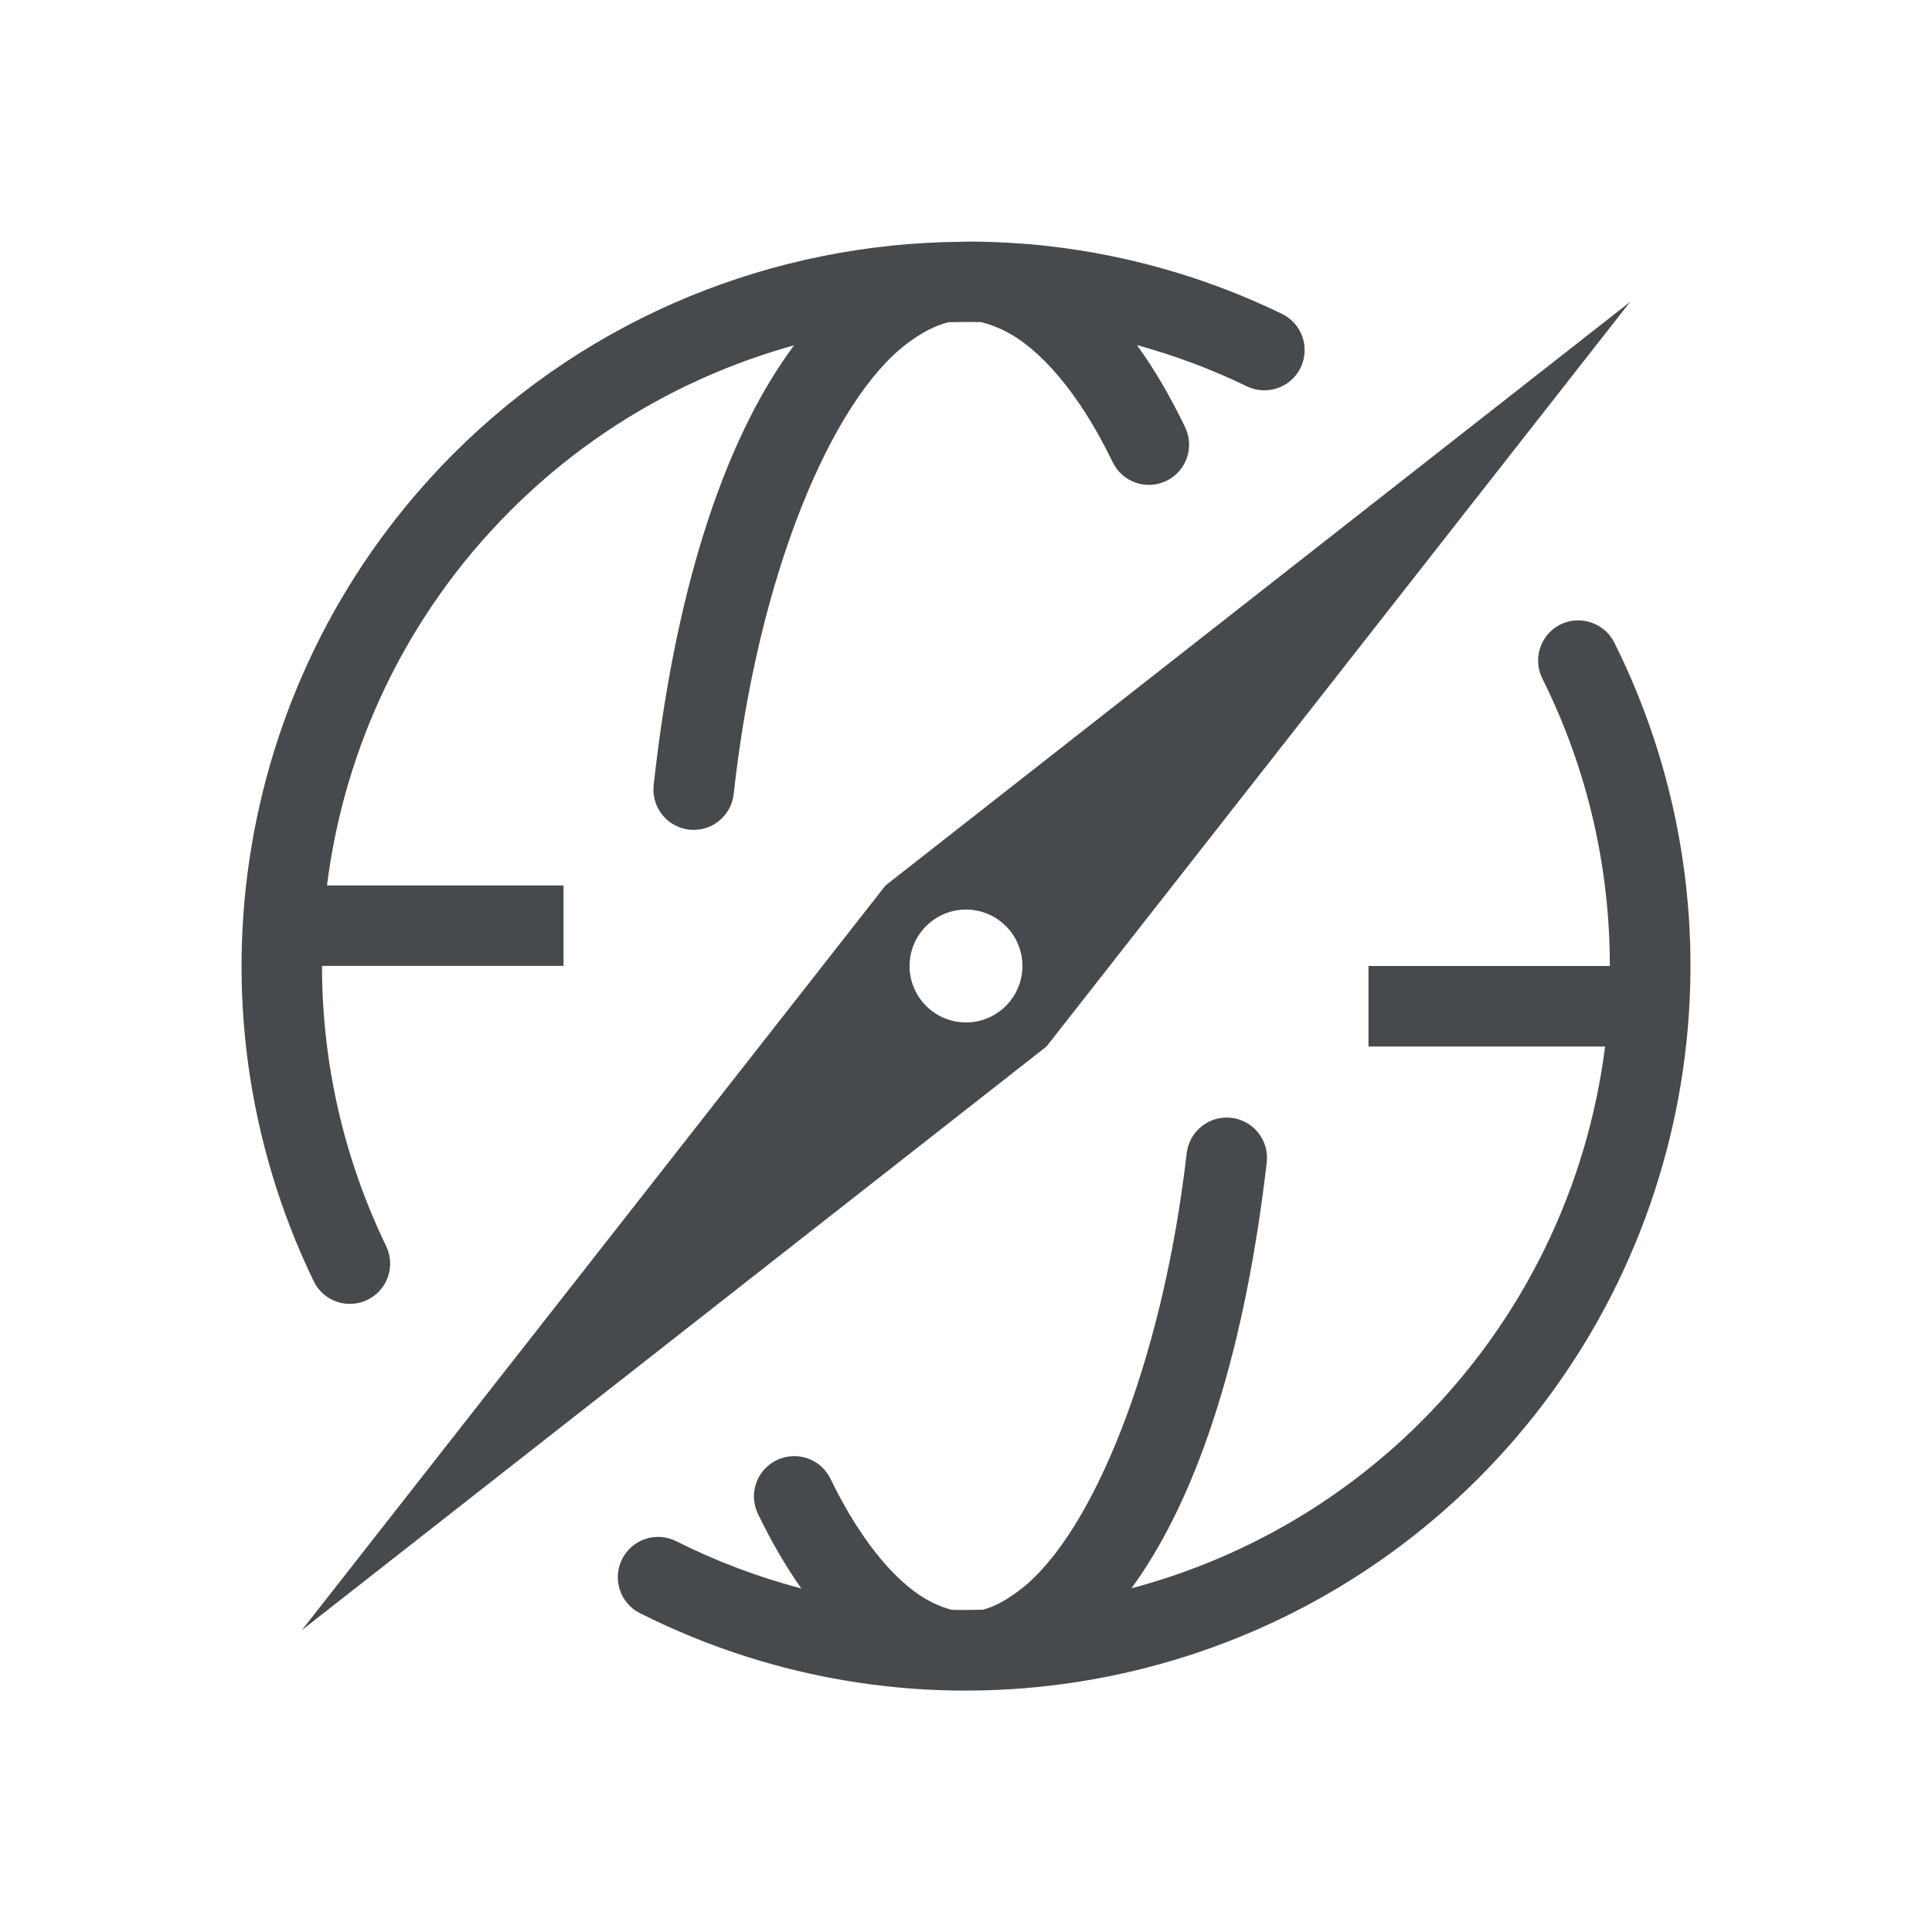
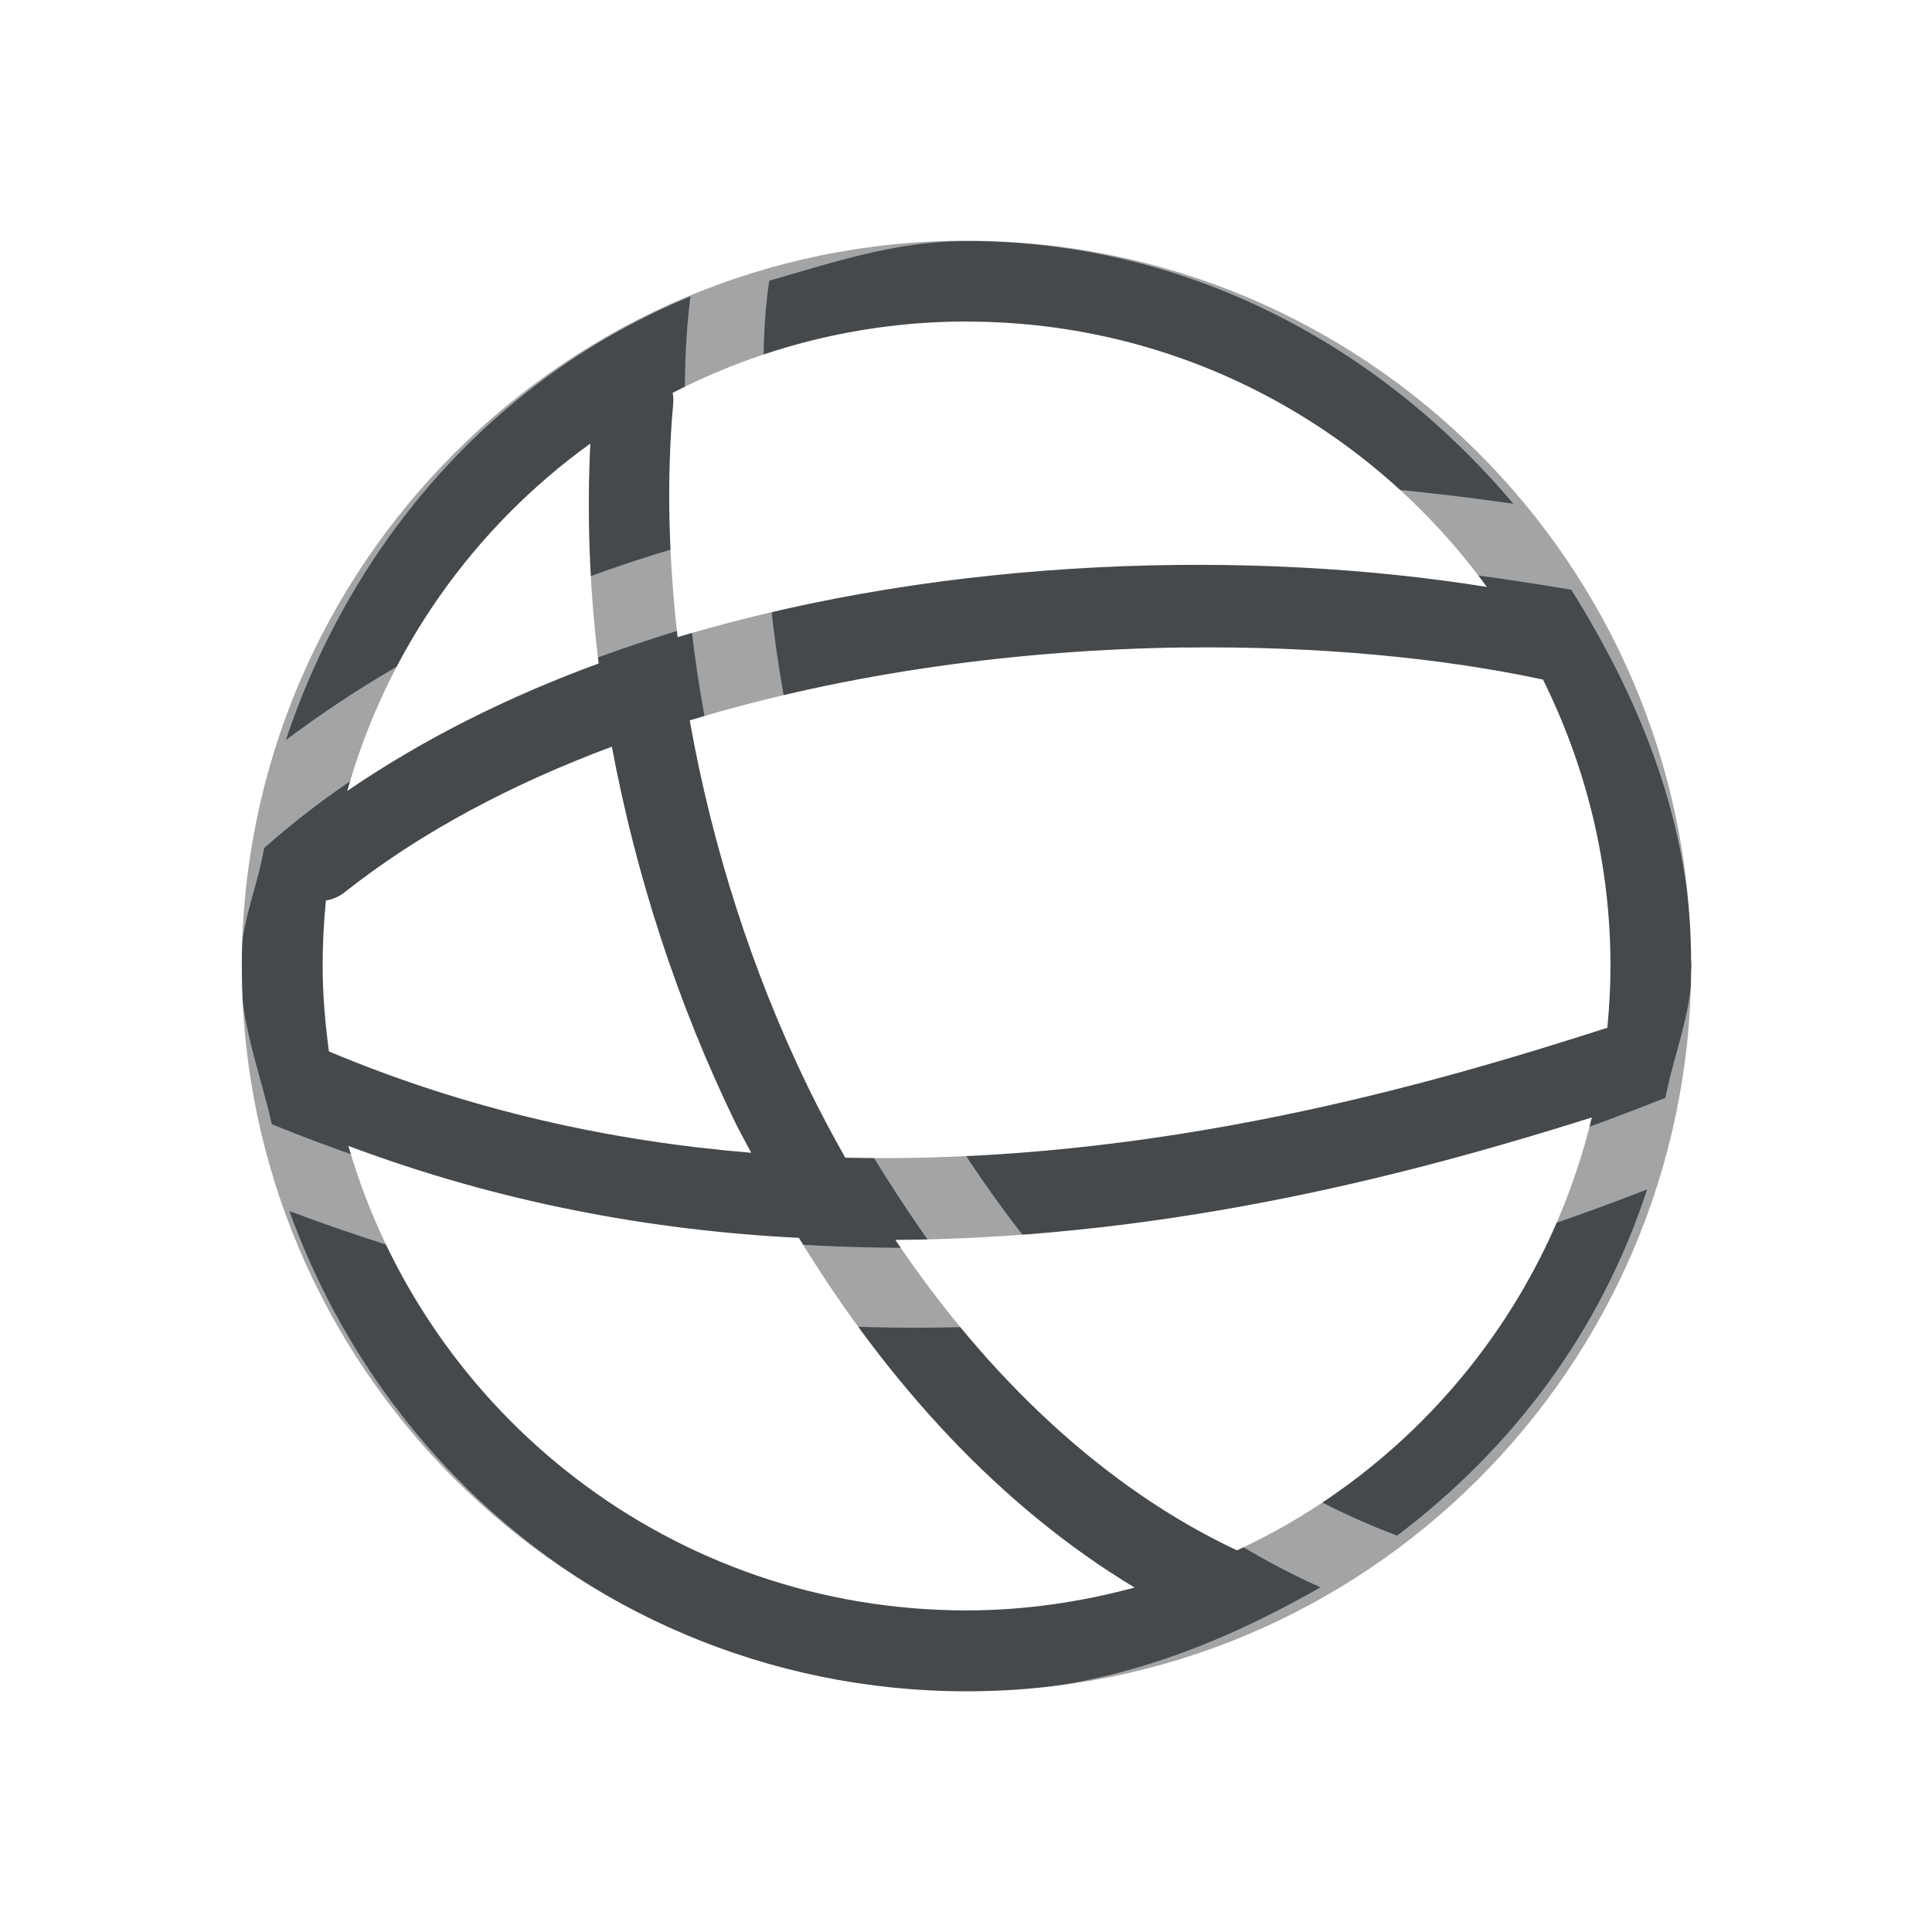
- <svg xmlns="http://www.w3.org/2000/svg" width="24" height="24" version="1.1">
-   <defs>
-     <style id="current-color-scheme" type="text/css">.ColorScheme-Text {color:#090d11;}
- 			.ColorScheme-Background{color:#ffffff;}</style>
+ <svg xmlns="http://www.w3.org/2000/svg" id="c" width="24" height="24" version="1.1">
+   <defs id="e">
+     <style id="current-color-scheme" type="text/css">.ColorScheme-Text{color:#090d11;}.ColorScheme-Background{color:#ffffff;}</style>
  </defs>
-   <path class="ColorScheme-Background" d="m22.416 1.006c-0.079 0.013-0.153 0.046-0.217 0.094l-12 9c-0.038 0.028-0.071 0.062-0.1 0.1l-9 12c-0.356 0.464 0.237 1.058 0.701 0.701l12-9c0.038-0.028 0.071-0.062 0.1-0.1l9-12c0.207-0.275 0.08-0.673-0.248-0.777-0.076-0.025-0.157-0.031-0.236-0.018zm-10.613 0.996c-2.571 0.052-5.083 1.094-6.953 3.008-2.85 2.916-3.644 7.274-2.006 11.008 0.111 0.253 0.405 0.368 0.658 0.258 0.252-0.111 0.367-0.406 0.256-0.658-1.476-3.363-0.761-7.282 1.807-9.908 1.094-1.119 2.43-1.906 3.865-2.334-1.384 1.606-2.22 4.356-2.394 7.486-0.016 0.276 0.195 0.512 0.471 0.527 0.276 0.016 0.513-0.196 0.527-0.473 0.188-3.378 1.294-6.241 2.629-7.361 0.411-0.345 0.798-0.521 1.18-0.555 0.089-0.002 0.178-0.001 0.268 0 0.148 0.012 0.296 0.043 0.445 0.094 0.624 0.212 1.306 0.818 1.9 1.869 0.136 0.239 0.44 0.323 0.68 0.188 0.24-0.136 0.324-0.44 0.189-0.68-0.233-0.412-0.485-0.779-0.754-1.096 0.289 0.086 0.575 0.186 0.857 0.303 0.256 0.106 0.549-0.015 0.654-0.271 0.105-0.256-0.018-0.548-0.273-0.652-0.943-0.388-1.921-0.624-2.902-0.713-0.368-0.033-0.736-0.046-1.103-0.039zm8.193 2.002-6.854 9.139-9.139 6.854 6.854-9.139zm0.711 3.586c-0.087-0.009-0.176 0.005-0.256 0.041-0.252 0.114-0.364 0.41-0.25 0.662 1.523 3.369 0.831 7.324-1.744 9.977-1.095 1.128-2.436 1.921-3.877 2.352 1.341-1.558 2.166-4.199 2.373-7.231 0.018-0.275-0.19-0.512-0.465-0.531-0.276-0.019-0.514 0.189-0.533 0.465-0.23 3.359-1.369 6.151-2.701 7.191-0.367 0.287-0.712 0.44-1.053 0.48-0.115 0.003-0.23 0.004-0.346 2e-3 -0.162-0.017-0.324-0.057-0.488-0.121-0.626-0.244-1.305-0.886-1.889-1.965-0.132-0.243-0.435-0.333-0.678-0.201-0.243 0.132-0.333 0.435-0.201 0.678 0.254 0.469 0.532 0.883 0.83 1.234-0.3-0.09-0.599-0.194-0.893-0.316-0.255-0.106-0.548 0.014-0.654 0.27-0.106 0.255 0.014 0.548 0.27 0.654 3.789 1.579 8.164 0.68 11.023-2.266 2.86-2.946 3.627-7.343 1.935-11.084-0.073-0.162-0.227-0.273-0.404-0.291zm-2.707 3.41v1h2v-1zm-6 0.299c-0.387 2.69e-4 -0.701 0.314-0.701 0.701 2.69e-4 0.387 0.314 0.701 0.701 0.701 0.387-2.69e-4 0.701-0.314 0.701-0.701-2.69e-4 -0.387-0.314-0.701-0.701-0.701zm-8 0.701v1h2v-1z" style="fill:currentColor;opacity:.5" />
-   <path class="ColorScheme-Text" d="m12.072 3.002c-0.049-0.001-0.098-2.385e-4 -0.146 0.002-2.309 0.02-4.58 0.922-6.287 2.627-2.709 2.706-3.408 6.837-1.742 10.285 0.12 0.248 0.418 0.351 0.666 0.232 0.249-0.12 0.354-0.419 0.234-0.668-0.537-1.111-0.797-2.301-0.797-3.481h3v-1h-2.938c0.217-1.724 0.993-3.372 2.283-4.66 1.001-1 2.219-1.689 3.519-2.049-0.914 1.228-1.493 3.17-1.744 5.465-0.03 0.274 0.168 0.52 0.441 0.551 0.275 0.031 0.522-0.167 0.553-0.441 0.301-2.75 1.23-4.897 2.147-5.592 0.188-0.143 0.357-0.23 0.52-0.27 0.134-0.004 0.27-0.005 0.404-0.002 0.096 0.022 0.193 0.059 0.295 0.109 0.42 0.209 0.914 0.744 1.342 1.631 0.12 0.249 0.419 0.353 0.668 0.232 0.248-0.12 0.351-0.418 0.232-0.666-0.184-0.382-0.383-0.723-0.598-1.02 0.464 0.128 0.921 0.296 1.365 0.512 0.249 0.12 0.548 0.016 0.668-0.232 0.12-0.249 0.016-0.548-0.232-0.668-0.861-0.418-1.766-0.687-2.68-0.814-0.386-0.054-0.773-0.08-1.16-0.084-0.004-1.478e-4 -0.009 1.179e-4 -0.014 0zm8.178 0.748-9.25 7.25-7.25 9.25 9.25-7.25zm-0.678 3.957c-0.066 0.004-0.13 0.022-0.189 0.051-0.247 0.124-0.347 0.425-0.223 0.672 0.567 1.137 0.838 2.358 0.838 3.57h-2.998v1h2.939c-0.218 1.726-0.998 3.378-2.293 4.668-1.02 1.016-2.264 1.71-3.59 2.062 0.869-1.191 1.422-3.063 1.68-5.291 0.031-0.274-0.166-0.521-0.439-0.553-0.274-0.032-0.522 0.164-0.555 0.438-0.309 2.671-1.196 4.741-2.051 5.41-0.177 0.138-0.332 0.223-0.48 0.262-0.129 0.003-0.258 0.005-0.387 2e-3 -0.08-0.02-0.162-0.051-0.248-0.094-0.385-0.189-0.851-0.691-1.26-1.535-0.121-0.248-0.42-0.351-0.668-0.23-0.249 0.12-0.353 0.419-0.232 0.668 0.167 0.345 0.346 0.654 0.539 0.926-0.53-0.14-1.051-0.334-1.555-0.588-0.247-0.124-0.548-0.025-0.672 0.223-0.124 0.247-0.025 0.548 0.223 0.672 3.461 1.743 7.655 1.073 10.4-1.662 2.746-2.735 3.433-6.926 1.703-10.395-0.059-0.118-0.163-0.208-0.289-0.25-0.062-0.021-0.128-0.03-0.193-0.025zm-7.572 3.592c0.387 2.69e-4 0.701 0.314 0.701 0.701-2.69e-4 0.387-0.314 0.701-0.701 0.701-0.387-2.69e-4 -0.701-0.314-0.701-0.701 2.69e-4 -0.387 0.314-0.701 0.701-0.701z" style="fill:currentColor;opacity:.75" />
+   <path id="d" class="ColorScheme-Text" d="m12.007 2.99c-4.966 0-9.003 4.04-9.003 9.01 0 4.97 4.037 9.01 9.003 9.01 4.948 0 8.972-4.011 9.001-8.957a0.502 0.503 0 0 0 0.003-0.053 0.502 0.503 0 0 0-3e-3 -0.058c-0.031-4.943-4.053-8.952-9-8.952zm0 1.005c2.661 0 5.009 1.3 6.463 3.296-2.873-0.461-6.651-0.397-10.053 0.624-0.112-0.984-0.138-1.96-0.055-2.893a0.502 0.503 0 0 0-0.006-0.142c1.095-0.563 2.334-0.886 3.651-0.886zm-4.674 1.514c-0.043 0.897-0.011 1.812 0.104 2.733-1.115 0.408-2.17 0.932-3.123 1.583 0.495-1.762 1.574-3.273 3.019-4.315zm7.372 2.535c1.642-0.021 3.182 0.125 4.443 0.394a0.502 0.503 0 0 0 0.019 0.003c0.532 1.072 0.839 2.278 0.839 3.558 0 0.259-0.015 0.515-0.039 0.768-2.138 0.688-5.593 1.702-9.467 1.614-0.162-0.287-0.318-0.58-0.464-0.88-0.694-1.429-1.19-2.989-1.468-4.552 1.982-0.603 4.135-0.88 6.137-0.906zm-7.104 1.232c0.3 1.606 0.818 3.196 1.531 4.665 0.063 0.129 0.134 0.252 0.2 0.379-1.718-0.141-3.49-0.52-5.246-1.259-0.046-0.348-0.078-0.701-0.078-1.062 0-0.274 0.014-0.545 0.041-0.813a0.502 0.503 0 0 0 0.236-0.105c0.957-0.756 2.092-1.349 3.317-1.806zm12.173 4.606c-0.576 2.395-2.221 4.363-4.408 5.377-1.636-0.768-3.09-2.14-4.243-3.856 3.51-0.023 6.587-0.871 8.65-1.521zm-15.446 0.353c1.891 0.71 3.784 1.052 5.596 1.142 1.099 1.804 2.504 3.341 4.17 4.344-0.667 0.18-1.364 0.284-2.088 0.284-3.647 0-6.712-2.434-7.678-5.769z" style="fill-opacity:.75;fill:currentColor" />
+   <path id="a" class="ColorScheme-Background" d="m12 2.002c-5.522 0-10.01 4.487-10.01 10.01 0 5.522 4.487 10.01 10.01 10.01 2.059 0 3.864-0.775 5.456-1.843a0.496 0.496 0 0 0 0.504-0.339c1.793-1.368 3.031-3.259 3.582-5.516a0.496 0.496 0 0 0 0.103-0.51c0.102-0.537 0.312-1.034 0.324-1.597a0.496 0.496 0 0 0 0.041-0.204 0.496 0.496 0 0 0-0.041-0.202c-0.114-5.423-4.518-9.808-9.969-9.808zm0 0.992c2.765-2e-7 5.147 1.309 6.8 3.264-3.202-0.46-6.338-0.442-9.23 0.202-0.041-0.995-0.161-1.987-0.014-2.973 0.793-0.228 1.577-0.492 2.444-0.492zm-3.423 0.69c-0.131 1.021-0.047 2.045 0.008 3.07-1.828 0.517-3.524 1.305-5.034 2.44 0.83-2.49 2.615-4.52 5.026-5.511zm6.441 3.188c1.47 0.034 2.979 0.196 4.501 0.454 0.866 1.385 1.498 2.929 1.498 4.685 0 0.577-0.224 1.079-0.328 1.626-1.806 0.719-4.495 1.632-7.858 1.865-1.779-2.216-2.943-4.99-3.258-8.011 1.729-0.408 3.532-0.662 5.445-0.618zm-6.431 0.911c0.322 2.871 1.407 5.489 3.01 7.718-2.455 0.022-5.144-0.286-8.22-1.535-0.148-0.649-0.393-1.262-0.393-1.956 0-0.523 0.211-0.976 0.297-1.475 1.517-1.345 3.353-2.164 5.307-2.752zm11.874 6.992c-0.576 1.762-1.66 3.205-3.105 4.301-1.457-0.546-2.717-1.466-3.82-2.603 2.932-0.286 5.233-1.039 6.926-1.698zm-16.867 0.269c3.246 1.219 6.136 1.54 8.715 1.429 1.165 1.357 2.477 2.523 4.094 3.245-1.321 0.757-2.768 1.31-4.402 1.31-3.909 0-7.154-2.51-8.406-5.984z" style="fill-opacity:.5;fill:currentColor" />
</svg>
